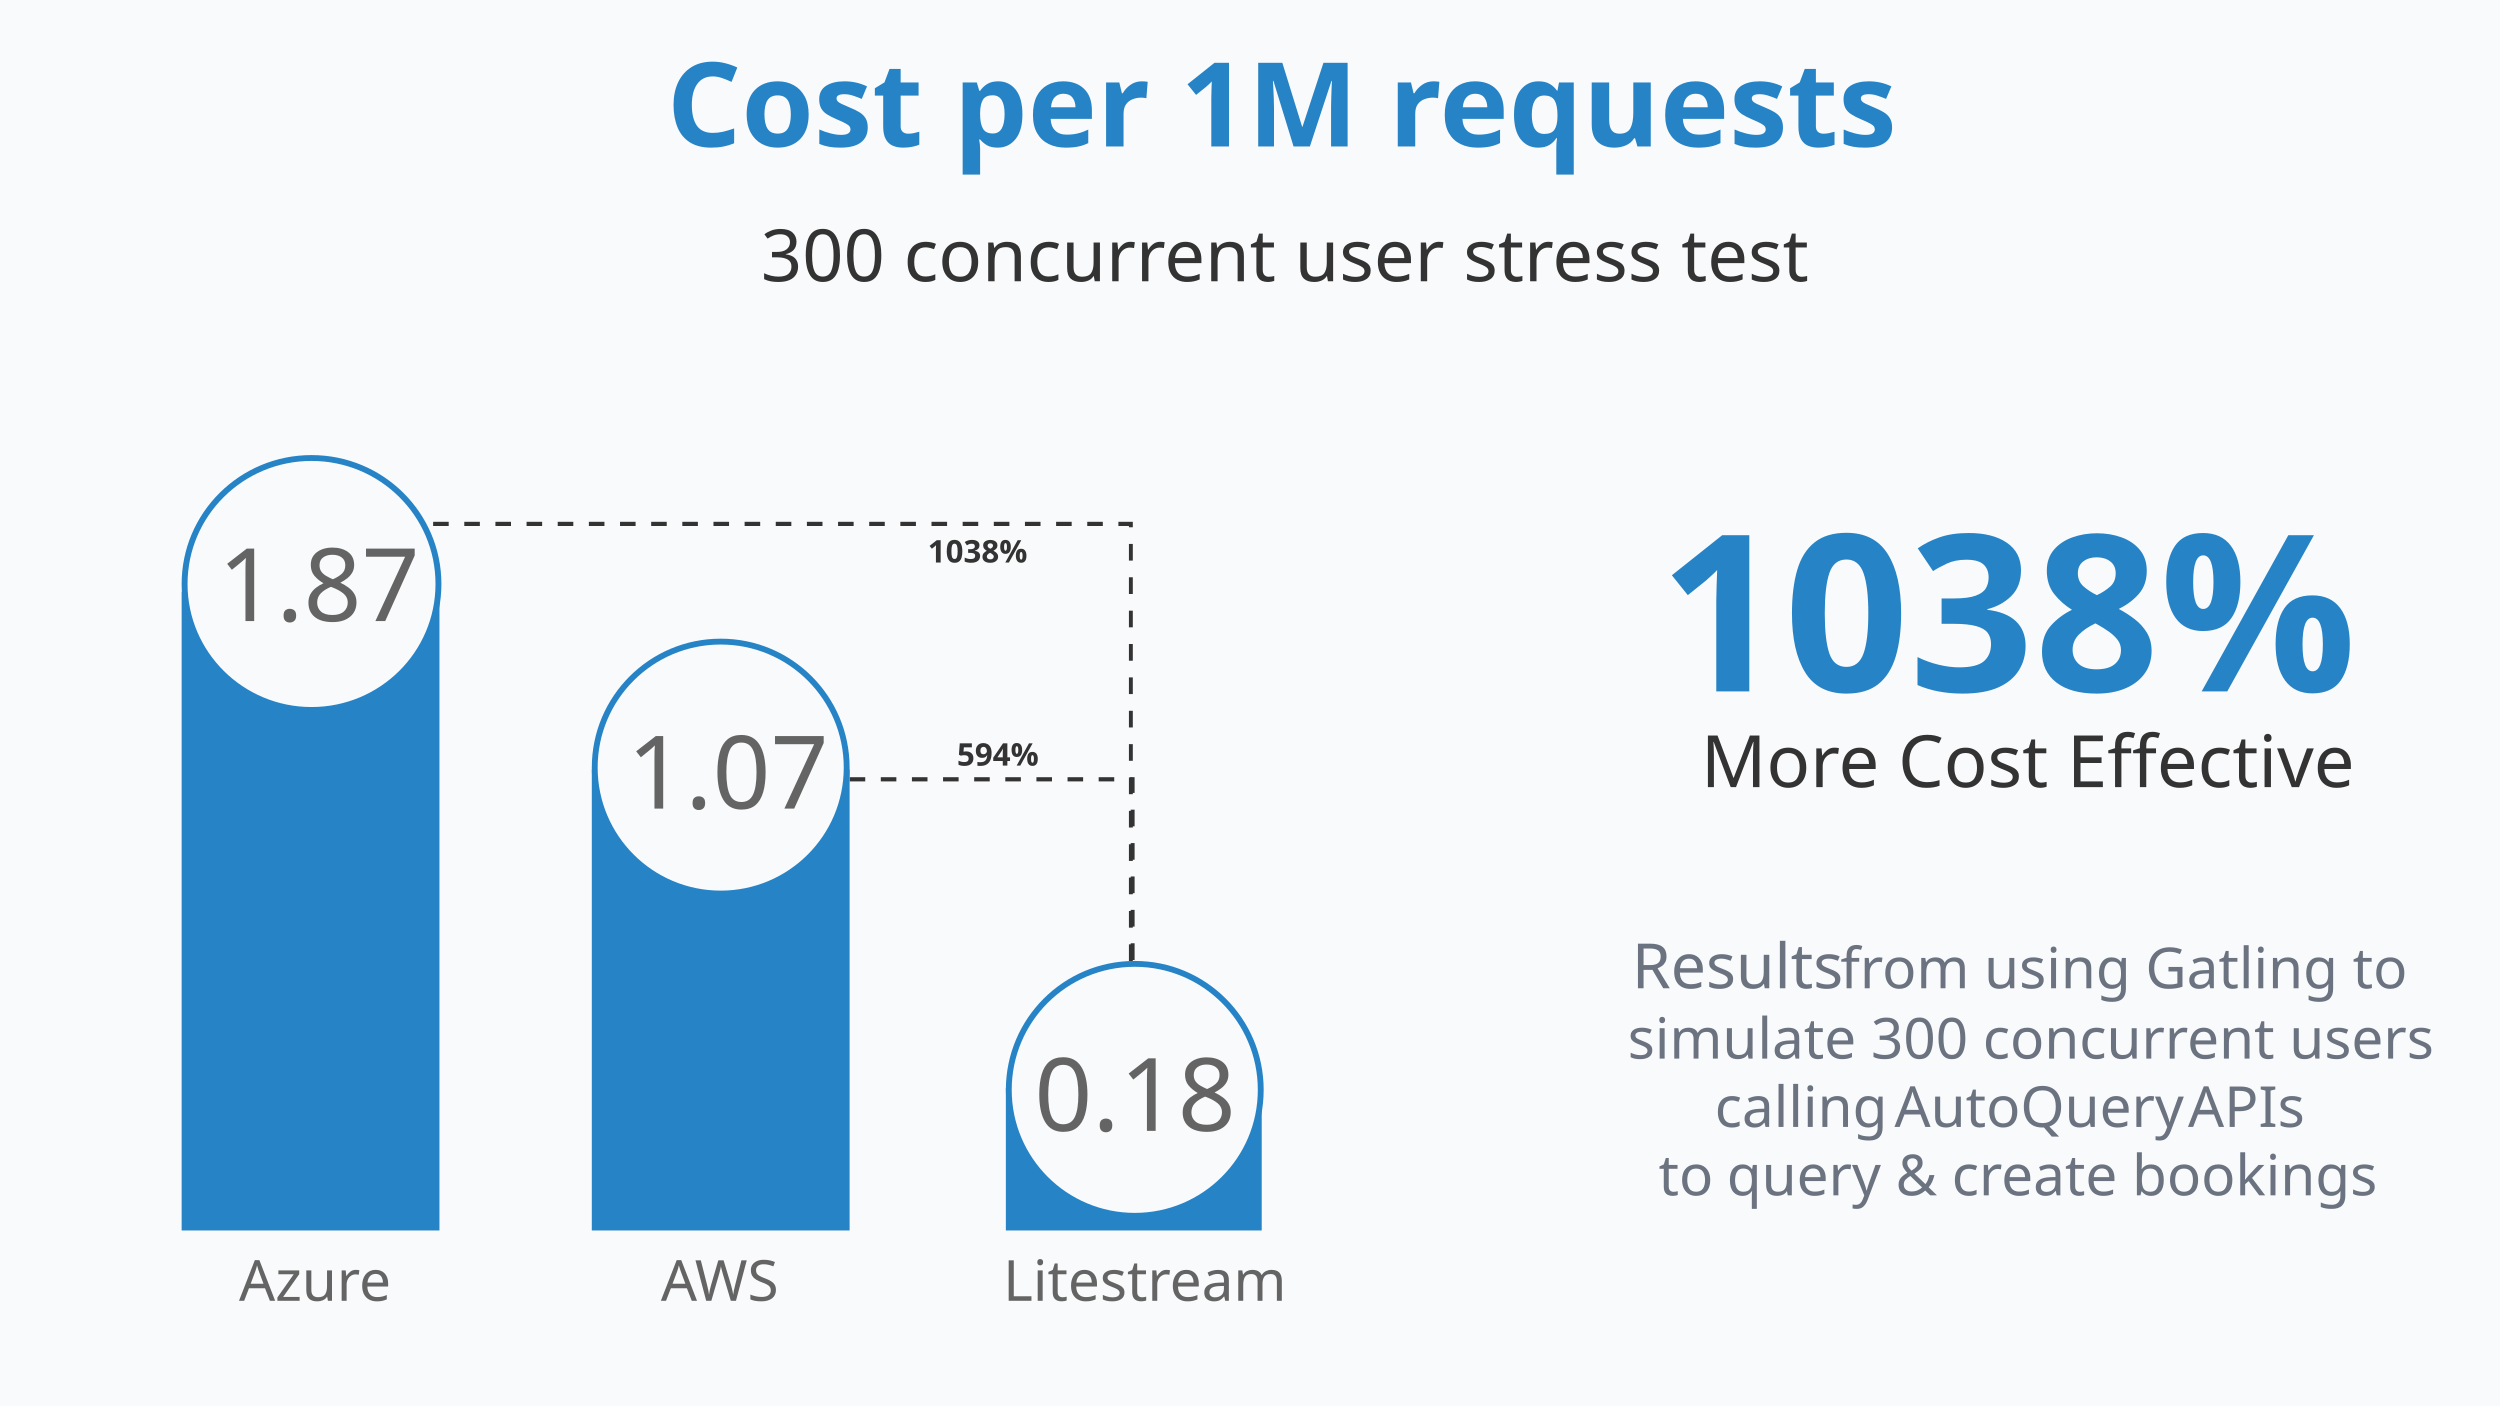
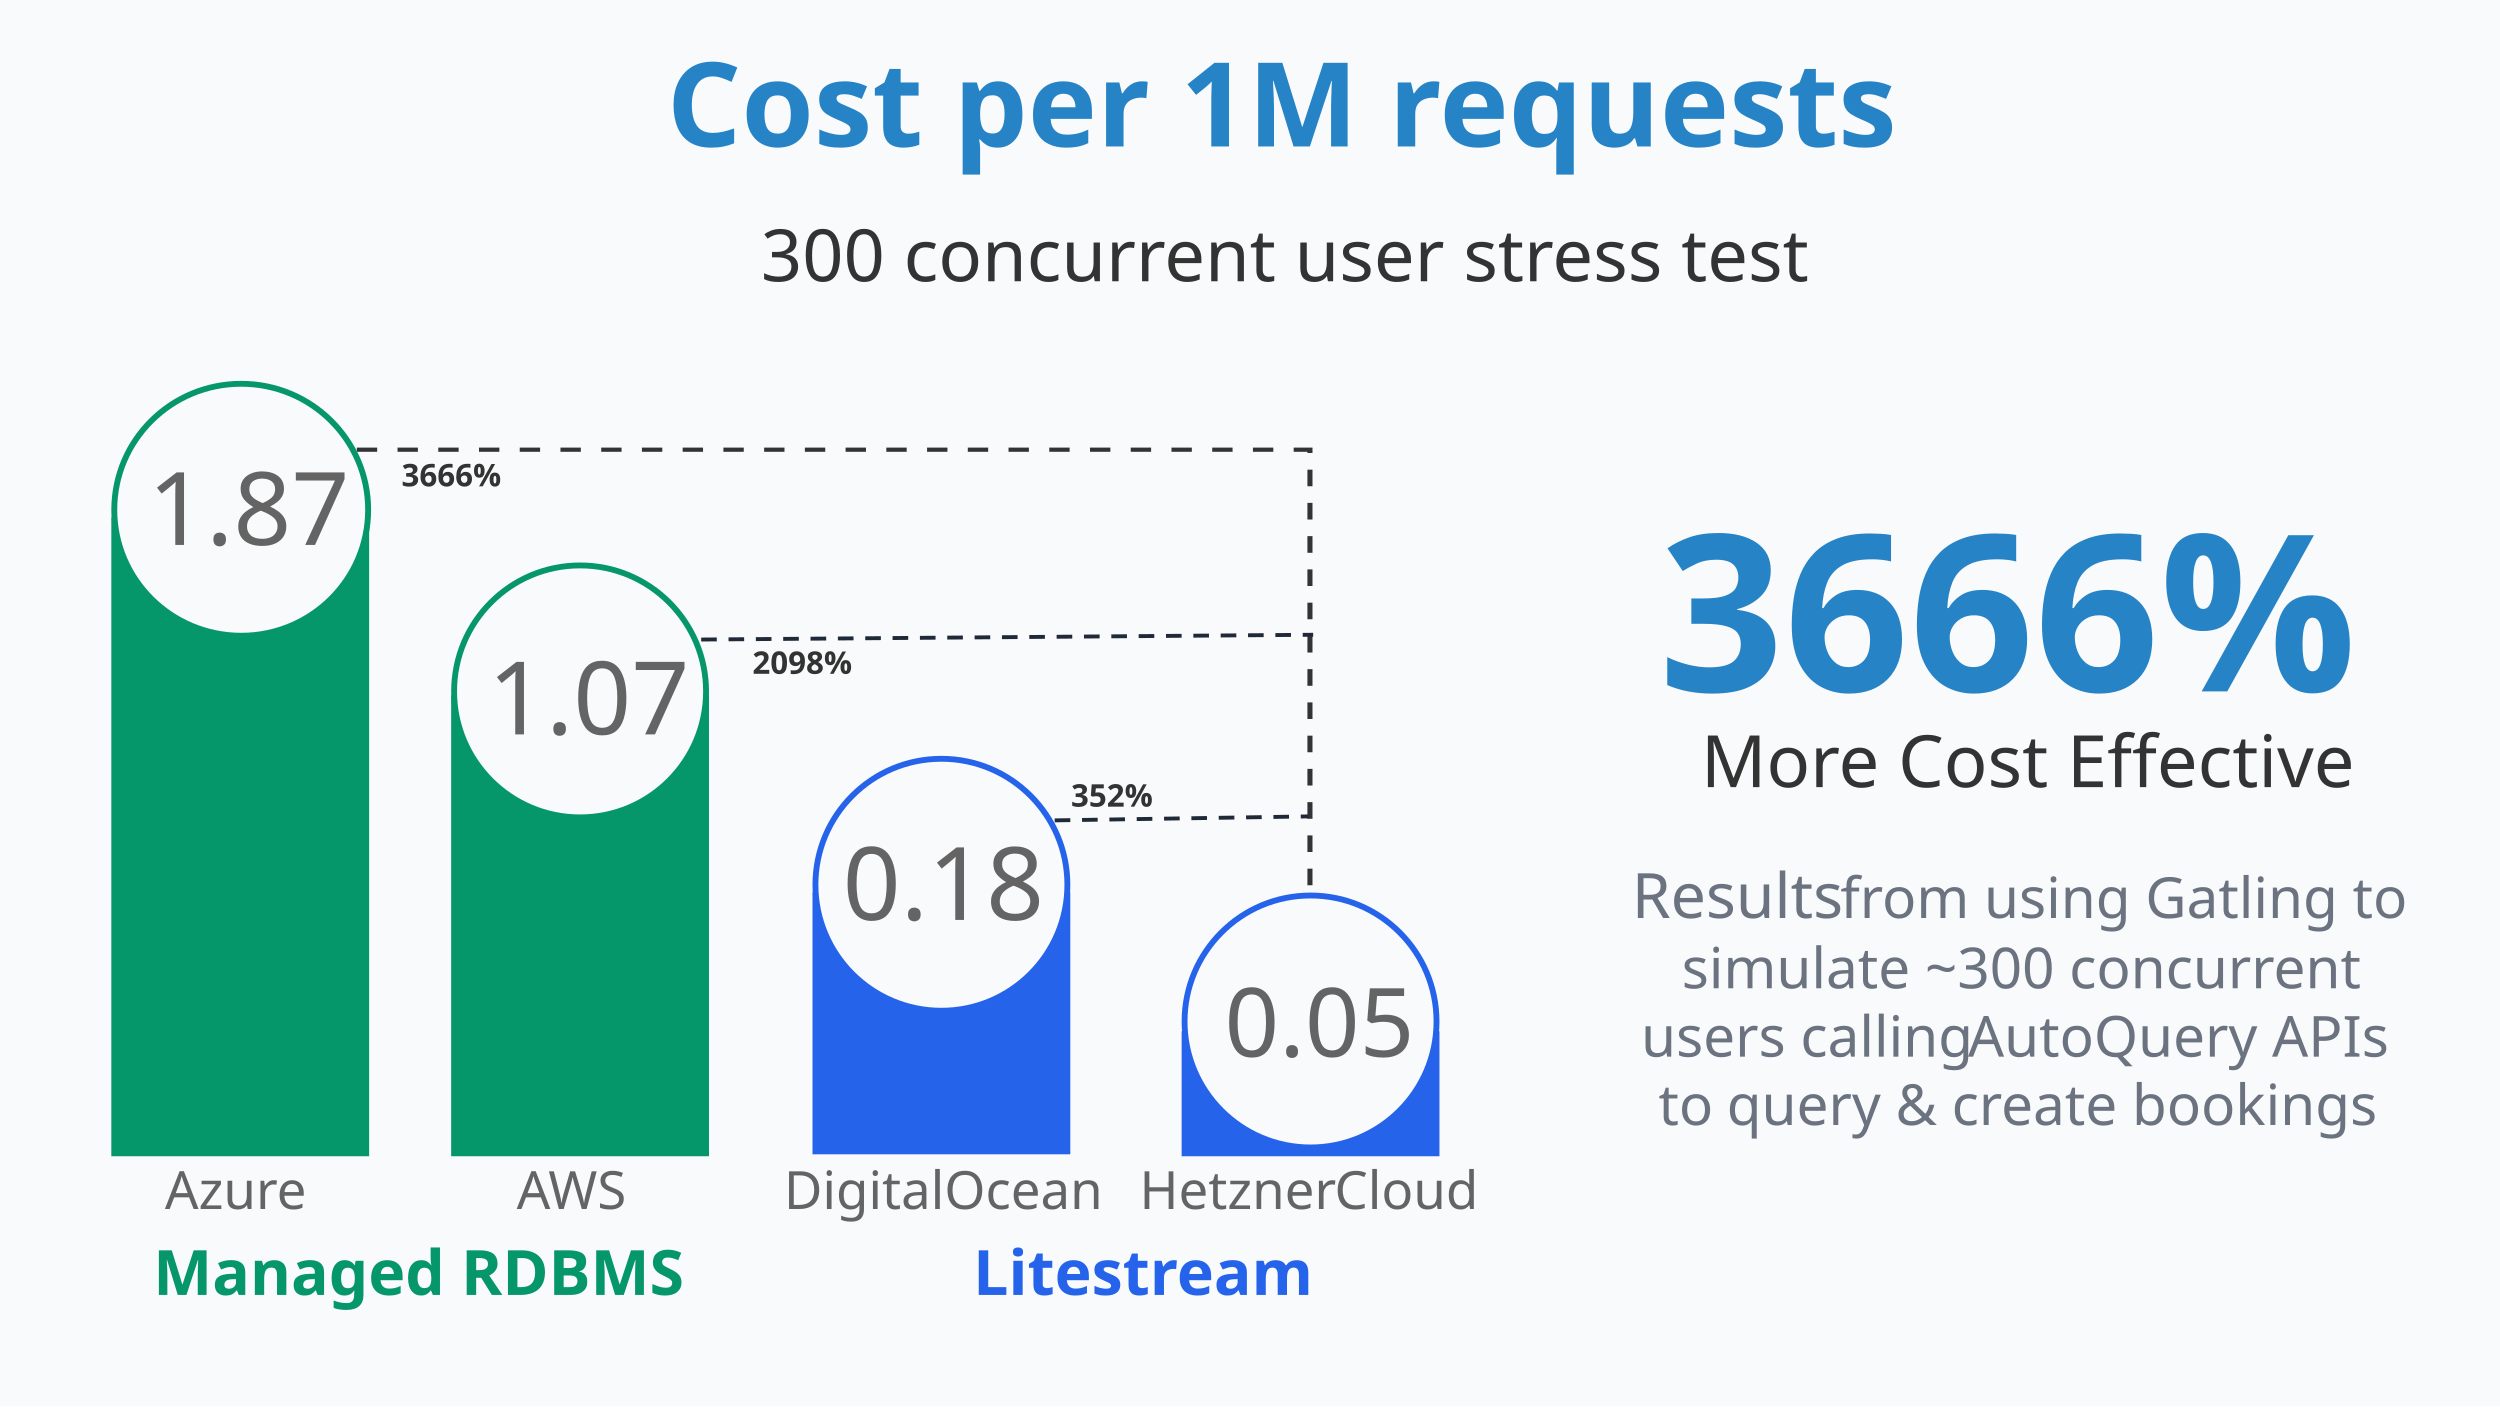
<svg xmlns="http://www.w3.org/2000/svg" width="1280" height="720" overflow="hidden">
  <defs>
    <clipPath id="clip0">
      <rect x="0" y="0" width="1280" height="720" />
    </clipPath>
    <clipPath id="clip1">
-       <rect x="164" y="267" width="416" height="280" />
+       <rect x="128" y="229" width="544" height="279" />
    </clipPath>
    <clipPath id="clip2">
-       <rect x="164" y="267" width="416" height="280" />
+       <rect x="128" y="229" width="544" height="279" />
    </clipPath>
    <clipPath id="clip3">
-       <rect x="164" y="267" width="416" height="280" />
+       <rect x="128" y="229" width="544" height="279" />
    </clipPath>
    <clipPath id="clip4">
-       <rect x="372" y="396" width="209" height="203" />
+       <rect x="293" y="356" width="8" height="8" />
    </clipPath>
    <clipPath id="clip5">
-       <rect x="372" y="396" width="209" height="203" />
+       <rect x="293" y="356" width="8" height="8" />
    </clipPath>
    <clipPath id="clip6">
-       <rect x="372" y="396" width="209" height="203" />
+       <rect x="293" y="356" width="8" height="8" />
    </clipPath>
    <clipPath id="clip7">
-       <rect x="365" y="394" width="8" height="8" />
+       <rect x="119" y="250" width="8" height="8" />
    </clipPath>
    <clipPath id="clip8">
-       <rect x="365" y="394" width="8" height="8" />
+       <rect x="119" y="250" width="8" height="8" />
    </clipPath>
    <clipPath id="clip9">
-       <rect x="365" y="394" width="8" height="8" />
+       <rect x="119" y="250" width="8" height="8" />
    </clipPath>
    <clipPath id="clip10">
-       <rect x="155" y="289" width="8" height="8" />
+       <rect x="231" y="288" width="132" height="132" />
    </clipPath>
    <clipPath id="clip11">
-       <rect x="155" y="289" width="8" height="8" />
+       <rect x="231" y="288" width="132" height="132" />
    </clipPath>
    <clipPath id="clip12">
-       <rect x="155" y="289" width="8" height="8" />
+       <rect x="231" y="288" width="132" height="132" />
    </clipPath>
    <clipPath id="clip13">
-       <rect x="303" y="327" width="132" height="132" />
+       <rect x="57" y="195" width="133" height="132" />
    </clipPath>
    <clipPath id="clip14">
-       <rect x="303" y="327" width="132" height="132" />
+       <rect x="57" y="195" width="133" height="132" />
    </clipPath>
    <clipPath id="clip15">
-       <rect x="303" y="327" width="132" height="132" />
+       <rect x="57" y="195" width="133" height="132" />
    </clipPath>
    <clipPath id="clip16">
-       <rect x="93" y="233" width="133" height="132" />
+       <rect x="416" y="387" width="132" height="132" />
    </clipPath>
    <clipPath id="clip17">
-       <rect x="93" y="233" width="133" height="132" />
+       <rect x="416" y="387" width="132" height="132" />
    </clipPath>
    <clipPath id="clip18">
-       <rect x="93" y="233" width="133" height="132" />
+       <rect x="416" y="387" width="132" height="132" />
    </clipPath>
    <clipPath id="clip19">
-       <rect x="515" y="492" width="132" height="132" />
+       <rect x="605" y="457" width="132" height="132" />
    </clipPath>
    <clipPath id="clip20">
-       <rect x="515" y="492" width="132" height="132" />
+       <rect x="605" y="457" width="132" height="132" />
    </clipPath>
    <clipPath id="clip21">
-       <rect x="515" y="492" width="132" height="132" />
+       <rect x="605" y="457" width="132" height="132" />
    </clipPath>
  </defs>
  <g clip-path="url(#clip0)">
    <rect x="0" y="0" width="1280" height="720" fill="#F9FAFB" />
+     <text fill="#333333" font-family="Segoe UI,Segoe UI_MSFontService,sans-serif" font-weight="400" font-size="37" transform="translate(389.563 144)">300 concurrent user stress test<tspan fill="#2683C6" font-weight="700" font-size="60" x="-48.19" y="-69">Cost per 1M requests</tspan>
+       <tspan fill="#2683C6" font-weight="700" font-size="112" x="459.823" y="210">3666%</tspan>
+       <tspan font-size="37" x="481.297" y="259">More Cost Effective</tspan>
+       <tspan fill="#6B7280" font-size="32" x="445.91" y="326">Results</tspan>
+       <tspan fill="#6B7280" font-size="29" x="552.683" y="326">from using Gatling to </tspan>
+       <tspan fill="#6B7280" font-size="29" x="471.463" y="362">simulate ~300 concurrent </tspan>
+       <tspan fill="#6B7280" font-size="29" x="450.663" y="397">users calling</tspan>
+       <tspan fill="#6B7280" font-size="29" x="618.03" y="397">AutoQuery APIs </tspan>
+       <tspan fill="#6B7280" font-size="29" x="459.57" y="432">to</tspan>
+       <tspan fill="#6B7280" font-size="29" x="494.51" y="432">query &amp; create bookings</tspan>
+     </text>
    <g clip-path="url(#clip1)">
      <g clip-path="url(#clip2)">
        <g clip-path="url(#clip3)">
-           <path d="M103.497 40.639 103.497 33.612 103.497 33.612 517.503 33.612 517.503 292.657" stroke="#333333" stroke-width="1.994" stroke-dasharray="7.974 7.974" fill="none" transform="matrix(1 0 0 1.07127 61.5002 232.239)" />
+           <path d="M110.477 43.38 110.477 35.879 110.477 35.879 552.406 35.879 552.406 312.396" stroke="#333333" stroke-width="2.128" stroke-dasharray="8.512 8.512" fill="none" transform="matrix(1.22507 0 0 1 -6.03824 194.363)" />
        </g>
      </g>
    </g>
+     <text fill="#333333" font-family="Segoe UI,Segoe UI_MSFontService,sans-serif" font-weight="700" font-size="16" transform="translate(385.235 345)">2098%</text>
+     <rect x="231" y="356" width="132" height="236" fill="#059669" />
+     <rect x="57" y="265" width="132" height="327" fill="#059669" />
    <g clip-path="url(#clip4)">
      <g clip-path="url(#clip5)">
        <g clip-path="url(#clip6)">
-           <path d="M310.245 105.314 310.245 107.107 310.245 107.107 517.079 107.107 517.079 292.417" stroke="#333333" stroke-width="1.992" stroke-dasharray="7.968 7.968" fill="none" transform="matrix(1 0 0 1.07353 62.838 284.011)" />
+           <path d="M297 356C299.209 356 301 357.791 301 360 301 362.209 299.209 364 297 364 294.791 364 293 362.209 293 360 293 357.791 294.791 356 297 356" fill="#333333" />
        </g>
      </g>
    </g>
-     <text fill="#333333" font-family="Segoe UI,Segoe UI_MSFontService,sans-serif" font-weight="700" font-size="16" transform="translate(489.961 392)">594%</text>
-     <rect x="303" y="394" width="132" height="236" fill="#2683C6" />
-     <rect x="93" y="303" width="132" height="327" fill="#2683C6" />
-     <text fill="#333333" font-family="Segoe UI,Segoe UI_MSFontService,sans-serif" font-weight="400" font-size="37" transform="translate(389.563 144)">300 concurrent user stress test<tspan fill="#2683C6" font-weight="700" font-size="60" x="-48.19" y="-69">Cost per 1M requests</tspan>
-       <tspan fill="#2683C6" font-weight="700" font-size="112" x="459.823" y="210">1038%</tspan>
-       <tspan font-size="37" x="481.297" y="259">More Cost Effective</tspan>
-       <tspan fill="#6B7280" font-size="32" x="445.958" y="362">Results</tspan>
-       <tspan fill="#6B7280" font-size="29" x="552.731" y="362">from using Gatling to </tspan>
-       <tspan fill="#6B7280" font-size="29" x="443.825" y="398">simulate 300 concurrent users </tspan>
-       <tspan fill="#6B7280" font-size="29" x="488.398" y="433">calling</tspan>
-       <tspan fill="#6B7280" font-size="29" x="580.398" y="433">AutoQuery</tspan>
-       <tspan fill="#6B7280" font-size="29" x="730.678" y="433">APIs </tspan>
-       <tspan fill="#6B7280" font-size="29" x="459.618" y="468">to</tspan>
-       <tspan fill="#6B7280" font-size="29" x="494.558" y="468">query &amp; create bookings</tspan>
-     </text>
    <g clip-path="url(#clip7)">
      <g clip-path="url(#clip8)">
        <g clip-path="url(#clip9)">
-           <path d="M369 394C371.209 394 373 395.791 373 398 373 400.209 371.209 402 369 402 366.791 402 365 400.209 365 398 365 395.791 366.791 394 369 394" fill="#333333" />
+           <path d="M123 250C125.209 250 127 251.791 127 254 127 256.209 125.209 258 123 258 120.791 258 119 256.209 119 254 119 251.791 120.791 250 123 250" fill="#333333" />
        </g>
      </g>
    </g>
+     <rect x="212" y="235" width="60" height="31" fill="#F9FAFB" />
+     <text fill="#333333" font-family="Segoe UI,Segoe UI_MSFontService,sans-serif" font-weight="700" font-size="16" transform="translate(205.582 249)">3666%</text>
    <g clip-path="url(#clip10)">
      <g clip-path="url(#clip11)">
        <g clip-path="url(#clip12)">
-           <path d="M159 289C161.209 289 163 290.791 163 293 163 295.209 161.209 297 159 297 156.791 297 155 295.209 155 293 155 290.791 156.791 289 159 289" fill="#333333" />
+           <path d="M297 289.5C332.622 289.5 361.5 318.378 361.5 354 361.5 389.622 332.622 418.5 297 418.5 261.378 418.5 232.5 389.622 232.5 354 232.5 318.378 261.378 289.5 297 289.5" stroke="#059669" stroke-width="3" fill="#F9FAFB" />
        </g>
      </g>
    </g>
-     <text fill="#333333" font-family="Segoe UI,Segoe UI_MSFontService,sans-serif" font-weight="700" font-size="16" transform="translate(475.006 288)">1038%</text>
    <g clip-path="url(#clip13)">
      <g clip-path="url(#clip14)">
        <g clip-path="url(#clip15)">
-           <path d="M369 328.5C404.622 328.5 433.5 357.378 433.5 393 433.5 428.622 404.622 457.5 369 457.5 333.378 457.5 304.5 428.622 304.5 393 304.5 357.378 333.378 328.5 369 328.5" stroke="#2683C6" stroke-width="3" fill="#F9FAFB" />
+           <path d="M64.5 0C100.122-2.84217e-14 129 28.878 129 64.5 129 100.122 100.122 129 64.5 129 28.878 129 0 100.122 0 64.5-1.42109e-14 28.878 28.878-1.42109e-14 64.5-2.84217e-14" stroke="#059669" stroke-width="3" fill="#F9FAFB" transform="matrix(1.00758 0 0 1 58.5114 196.5)" />
        </g>
      </g>
    </g>
+     <rect x="416" y="457" width="132" height="134" fill="#2563EB" />
    <g clip-path="url(#clip16)">
      <g clip-path="url(#clip17)">
        <g clip-path="url(#clip18)">
-           <path d="M64.5 0C100.122-2.84217e-14 129 28.878 129 64.5 129 100.122 100.122 129 64.5 129 28.878 129 0 100.122 0 64.5-1.42109e-14 28.878 28.878-1.42109e-14 64.5-2.84217e-14" stroke="#2683C6" stroke-width="3" fill="#F9FAFB" transform="matrix(1.00758 0 0 1 94.5114 234.5)" />
+           <path d="M482 388.5C517.622 388.5 546.5 417.378 546.5 453 546.5 488.622 517.622 517.5 482 517.5 446.378 517.5 417.5 488.622 417.5 453 417.5 417.378 446.378 388.5 482 388.5" stroke="#2563EB" stroke-width="3" fill="#F9FAFB" />
        </g>
      </g>
    </g>
-     <rect x="515" y="557" width="131" height="73" fill="#2683C6" />
+     <text fill="#000000" fill-opacity="0.6" font-family="Segoe UI,Segoe UI_MSFontService,sans-serif" font-weight="400" font-size="52" transform="translate(431.431 471)">0.18<tspan font-size="52" x="-181.614" y="-95">1.07</tspan>
+       <tspan font-size="52" x="-355.669" y="-192">1.87</tspan>
+     </text>
+     <rect x="605" y="528" width="132" height="64" fill="#2563EB" />
    <g clip-path="url(#clip19)">
      <g clip-path="url(#clip20)">
        <g clip-path="url(#clip21)">
-           <path d="M581 493.5C616.622 493.5 645.5 522.378 645.5 558 645.5 593.622 616.622 622.5 581 622.5 545.378 622.5 516.5 593.622 516.5 558 516.5 522.378 545.378 493.5 581 493.5" stroke="#2683C6" stroke-width="3" fill="#F9FAFB" />
+           <path d="M671 458.5C706.622 458.5 735.5 487.378 735.5 523 735.5 558.622 706.622 587.5 671 587.5 635.378 587.5 606.5 558.622 606.5 523 606.5 487.378 635.378 458.5 671 458.5" stroke="#2563EB" stroke-width="3" fill="#F9FAFB" />
        </g>
      </g>
    </g>
-     <text fill="#000000" fill-opacity="0.6" font-family="Segoe UI,Segoe UI_MSFontService,sans-serif" font-weight="400" font-size="52" transform="translate(529.564 579)">0.18<tspan font-size="29" x="-407.192" y="87">Azure</tspan>
-       <tspan font-size="29" x="-191.196" y="87">AWS</tspan>
-       <tspan font-size="29" x="-15.93" y="87">Litestream</tspan>
-       <tspan font-size="52" x="-208.463" y="-165">1.07</tspan>
-       <tspan font-size="52" x="-417.872" y="-261">1.87</tspan>
+     <text fill="#000000" fill-opacity="0.6" font-family="Segoe UI,Segoe UI_MSFontService,sans-serif" font-weight="400" font-size="49" transform="translate(626.936 541)">0.05<tspan fill="#333333" fill-opacity="1" font-weight="700" font-size="16" x="-78.573" y="-128">352%</tspan>
+     </text>
+     <path d="M0 0 313.341 2.446" stroke="#1F2937" stroke-width="2" stroke-linejoin="round" stroke-miterlimit="10" stroke-dasharray="8 6" fill="none" fill-rule="evenodd" transform="matrix(1 0 0 -1 359 327.446)" />
+     <path d="M0 0 129.822 2.031" stroke="#1F2937" stroke-width="2" stroke-linejoin="round" stroke-miterlimit="10" stroke-dasharray="8 6" fill="none" fill-rule="evenodd" transform="matrix(1 0 0 -1 540 420.031)" />
+     <text fill="#059669" font-family="Segoe UI,Segoe UI_MSFontService,sans-serif" font-weight="700" font-size="32" transform="translate(78.4755 663)">Managed RDBMS<tspan fill="#2563EB" font-size="32" x="419.779" y="0">Litestream</tspan>
+       <tspan fill="#000000" fill-opacity="0.6" font-weight="400" font-size="27" x="5.957" y="-44">Azure</tspan>
+       <tspan fill="#000000" fill-opacity="0.6" font-weight="400" font-size="27" x="186.069" y="-44">AWS</tspan>
+       <tspan fill="#000000" fill-opacity="0.6" font-weight="400" font-size="27" x="322.893" y="-44">DigitalOcean</tspan>
+       <tspan fill="#000000" fill-opacity="0.6" font-weight="400" font-size="27" x="504.932" y="-44">Hetzner</tspan>
+       <tspan fill="#000000" fill-opacity="0.6" font-weight="400" font-size="27" x="604.766" y="-44">Cloud</tspan>
    </text>
  </g>
</svg>
